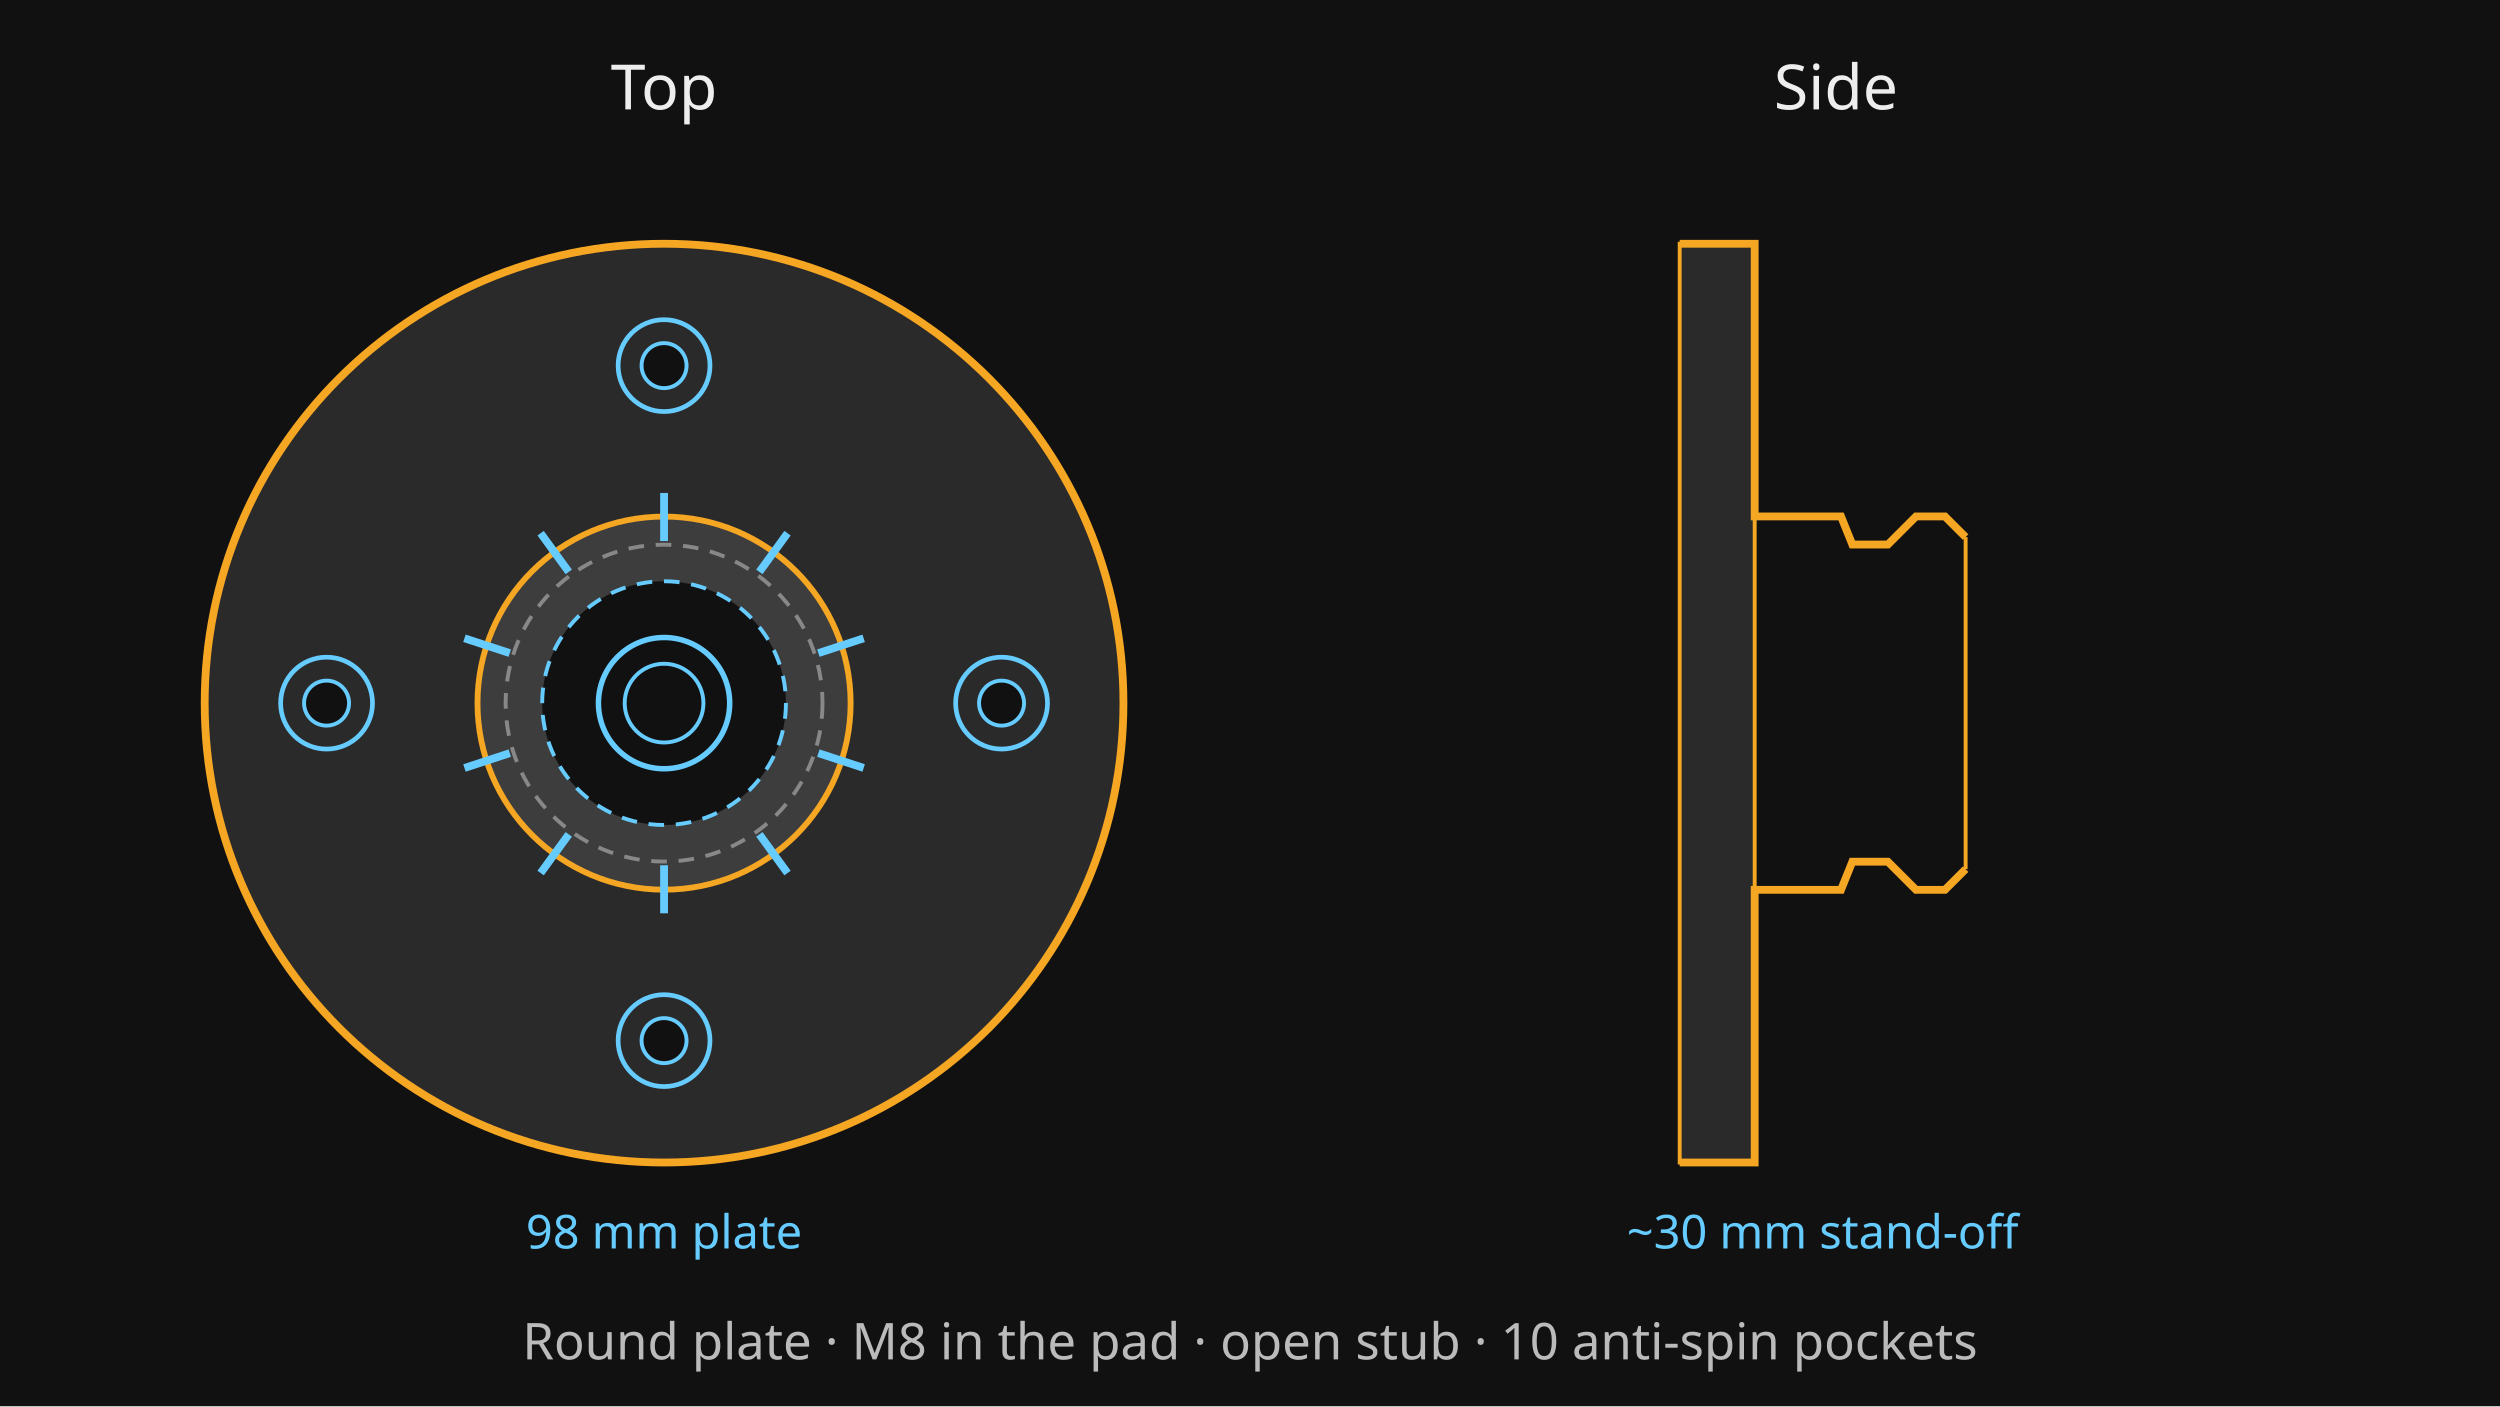
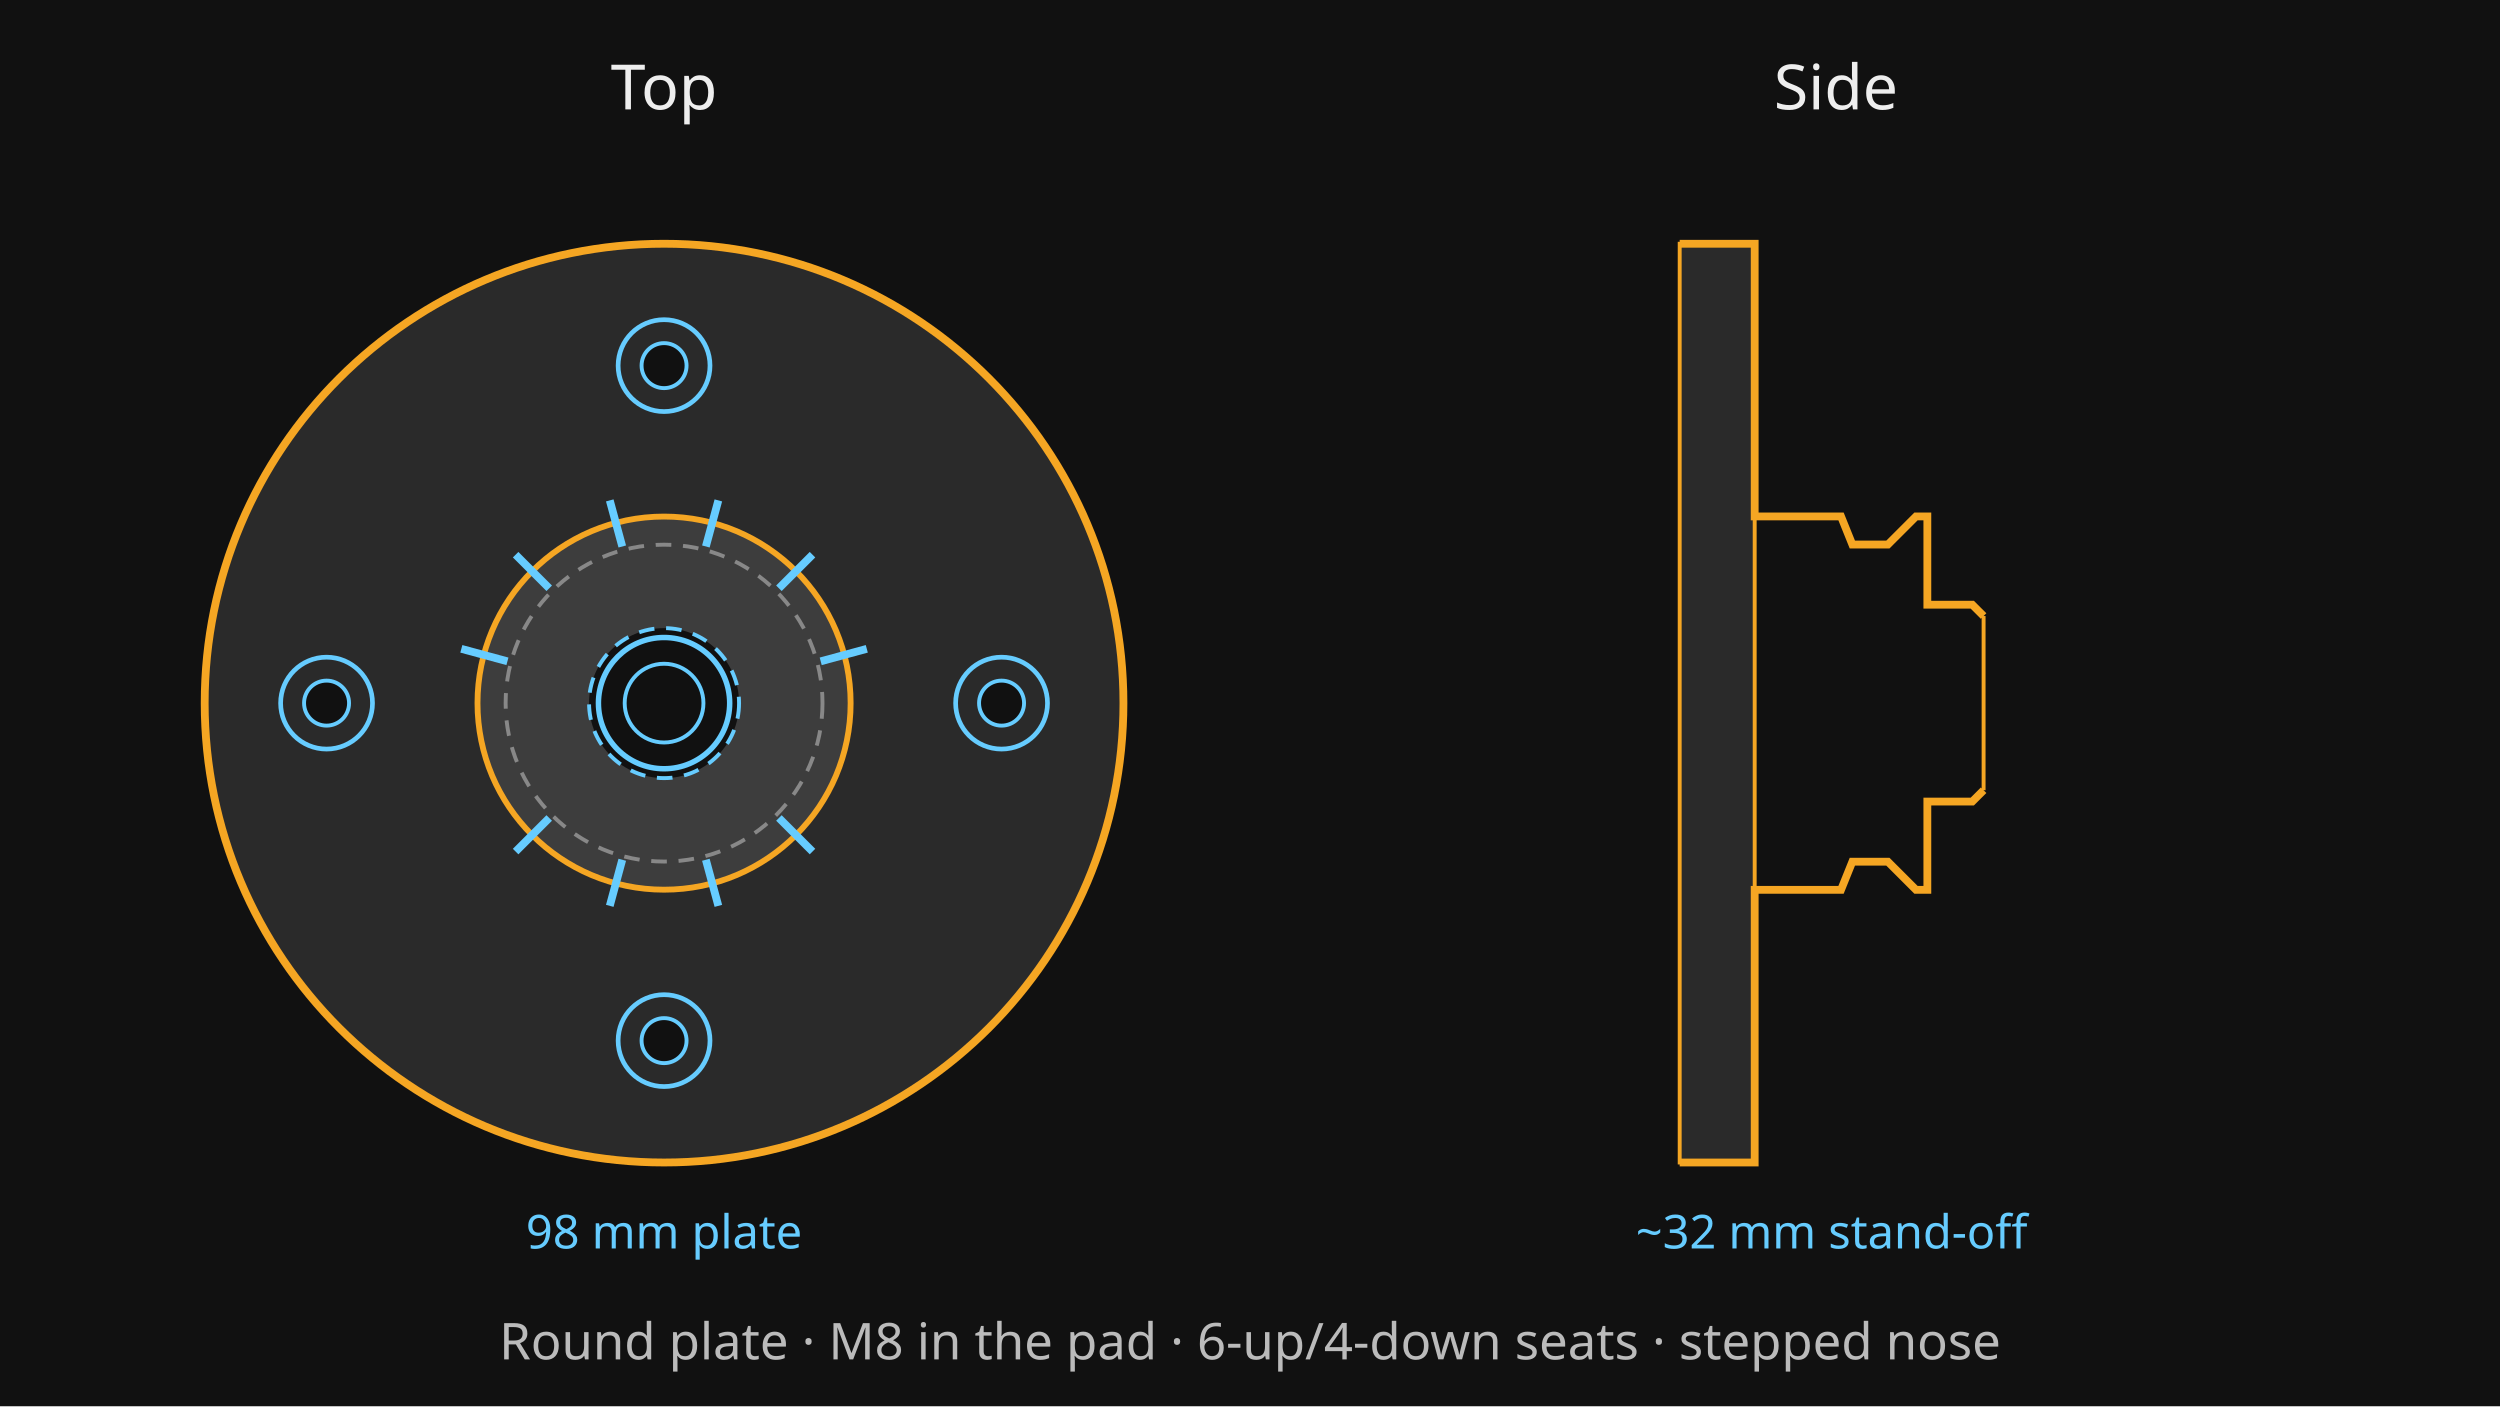
<svg xmlns="http://www.w3.org/2000/svg" width="640" height="360" viewBox="0 0 640 360">
  <rect width="100%" height="100%" fill="#111" />
  <text x="170" y="28" fill="#eee" font-family="system-ui,sans-serif" font-size="16" text-anchor="middle">Top</text>
  <text x="470" y="28" fill="#eee" font-family="system-ui,sans-serif" font-size="16" text-anchor="middle">Side</text>
-   <text x="320" y="348" fill="#bbb" font-family="system-ui,sans-serif" font-size="13" text-anchor="middle">Round plate  ·  M8 in the pad  ·  open stub  ·  10 anti-spin pockets</text>
+   <text x="320" y="348" fill="#bbb" font-family="system-ui,sans-serif" font-size="13" text-anchor="middle">Round plate  ·  M8 in the pad  ·  6-up/4-down seats  ·  stepped nose</text>
  <circle cx="170" cy="180" r="117.6" fill="#2a2a2a" stroke="#f5a623" stroke-width="2" />
  <circle cx="170" cy="180" r="47.76" fill="#3d3d3d" stroke="#f5a623" stroke-width="1.5" />
  <circle cx="170" cy="180" r="40.56" fill="none" stroke="#888" stroke-dasharray="4 3" />
-   <line x1="170.0" y1="138.5" x2="170.0" y2="126.2" stroke="#6cf" stroke-width="2" />
-   <line x1="145.6" y1="146.4" x2="138.4" y2="136.5" stroke="#6cf" stroke-width="2" />
-   <line x1="130.5" y1="167.2" x2="118.9" y2="163.4" stroke="#6cf" stroke-width="2" />
-   <line x1="130.5" y1="192.8" x2="118.9" y2="196.6" stroke="#6cf" stroke-width="2" />
-   <line x1="145.6" y1="213.6" x2="138.4" y2="223.5" stroke="#6cf" stroke-width="2" />
-   <line x1="170.0" y1="221.5" x2="170.0" y2="233.8" stroke="#6cf" stroke-width="2" />
-   <line x1="194.4" y1="213.6" x2="201.6" y2="223.5" stroke="#6cf" stroke-width="2" />
-   <line x1="209.5" y1="192.8" x2="221.1" y2="196.6" stroke="#6cf" stroke-width="2" />
-   <line x1="209.5" y1="167.2" x2="221.1" y2="163.4" stroke="#6cf" stroke-width="2" />
-   <line x1="194.4" y1="146.4" x2="201.6" y2="136.5" stroke="#6cf" stroke-width="2" />
-   <circle cx="170" cy="180" r="31.2" fill="#111" stroke="#6cf" stroke-dasharray="4 3" />
+   <line x1="210.1" y1="169.3" x2="221.9" y2="166.1" stroke="#6cf" stroke-width="2" />
+   <line x1="199.4" y1="150.6" x2="208.0" y2="142.0" stroke="#6cf" stroke-width="2" />
+   <line x1="180.7" y1="139.9" x2="183.9" y2="128.1" stroke="#6cf" stroke-width="2" />
+   <line x1="159.3" y1="139.9" x2="156.1" y2="128.1" stroke="#6cf" stroke-width="2" />
+   <line x1="140.6" y1="150.6" x2="132.0" y2="142.0" stroke="#6cf" stroke-width="2" />
+   <line x1="129.9" y1="169.3" x2="118.1" y2="166.1" stroke="#6cf" stroke-width="2" />
+   <line x1="140.6" y1="209.4" x2="132.0" y2="218.0" stroke="#6cf" stroke-width="2" />
+   <line x1="159.3" y1="220.1" x2="156.1" y2="231.9" stroke="#6cf" stroke-width="2" />
+   <line x1="180.7" y1="220.1" x2="183.9" y2="231.9" stroke="#6cf" stroke-width="2" />
+   <line x1="199.4" y1="209.4" x2="208.0" y2="218.0" stroke="#6cf" stroke-width="2" />
+   <circle cx="170" cy="180" r="19.2" fill="#111" stroke="#6cf" stroke-dasharray="4 3" />
  <circle cx="170" cy="180" r="16.8" fill="none" stroke="#6cf" stroke-width="1.4" />
  <circle cx="170" cy="180" r="10.08" fill="#111" stroke="#6cf" />
  <circle cx="256.4" cy="180.0" r="11.76" fill="none" stroke="#6cf" stroke-width="1.2" />
  <circle cx="256.4" cy="180.0" r="5.76" fill="#111" stroke="#6cf" />
  <circle cx="170.0" cy="93.6" r="11.76" fill="none" stroke="#6cf" stroke-width="1.2" />
  <circle cx="170.0" cy="93.6" r="5.76" fill="#111" stroke="#6cf" />
  <circle cx="83.6" cy="180.0" r="11.76" fill="none" stroke="#6cf" stroke-width="1.2" />
  <circle cx="83.6" cy="180.0" r="5.76" fill="#111" stroke="#6cf" />
  <circle cx="170.0" cy="266.4" r="11.76" fill="none" stroke="#6cf" stroke-width="1.2" />
  <circle cx="170.0" cy="266.4" r="5.76" fill="#111" stroke="#6cf" />
  <rect x="430.0" y="62.4" width="19.2" height="235.2" fill="#2a2a2a" stroke="#f5a623" />
-   <polyline points="430.0,62.4 449.2,62.4 449.2,132.2 471.3,132.2 474.2,139.4 483.3,139.4 490.5,132.2 497.9,132.2 503.2,137.5" fill="none" stroke="#f5a623" stroke-width="2" />
-   <polyline points="430.0,297.6 449.2,297.6 449.2,227.8 471.3,227.8 474.2,220.6 483.3,220.6 490.5,227.8 497.9,227.8 503.2,222.5" fill="none" stroke="#f5a623" stroke-width="2" />
-   <line x1="503.2" y1="137.5" x2="503.2" y2="222.5" stroke="#f5a623" />
+   <polyline points="430.0,62.4 449.2,62.4 449.2,132.2 471.3,132.2 474.2,139.4 483.3,139.4 490.5,132.2 493.4,132.2 493.4,154.8 504.9,154.8 507.8,157.7" fill="none" stroke="#f5a623" stroke-width="2" />
+   <polyline points="430.0,297.6 449.2,297.6 449.2,227.8 471.3,227.8 474.2,220.6 483.3,220.6 490.5,227.8 493.4,227.8 493.4,205.2 504.9,205.2 507.8,202.3" fill="none" stroke="#f5a623" stroke-width="2" />
+   <line x1="507.8" y1="157.7" x2="507.8" y2="202.3" stroke="#f5a623" />
  <text x="170" y="319.6" fill="#6cf" font-family="system-ui,sans-serif" font-size="12" text-anchor="middle">98 mm plate</text>
-   <text x="466.6" y="319.6" fill="#6cf" font-family="system-ui,sans-serif" font-size="12" text-anchor="middle">~30 mm stand-off</text>
+   <text x="468.9" y="319.6" fill="#6cf" font-family="system-ui,sans-serif" font-size="12" text-anchor="middle">~32 mm stand-off</text>
</svg>
